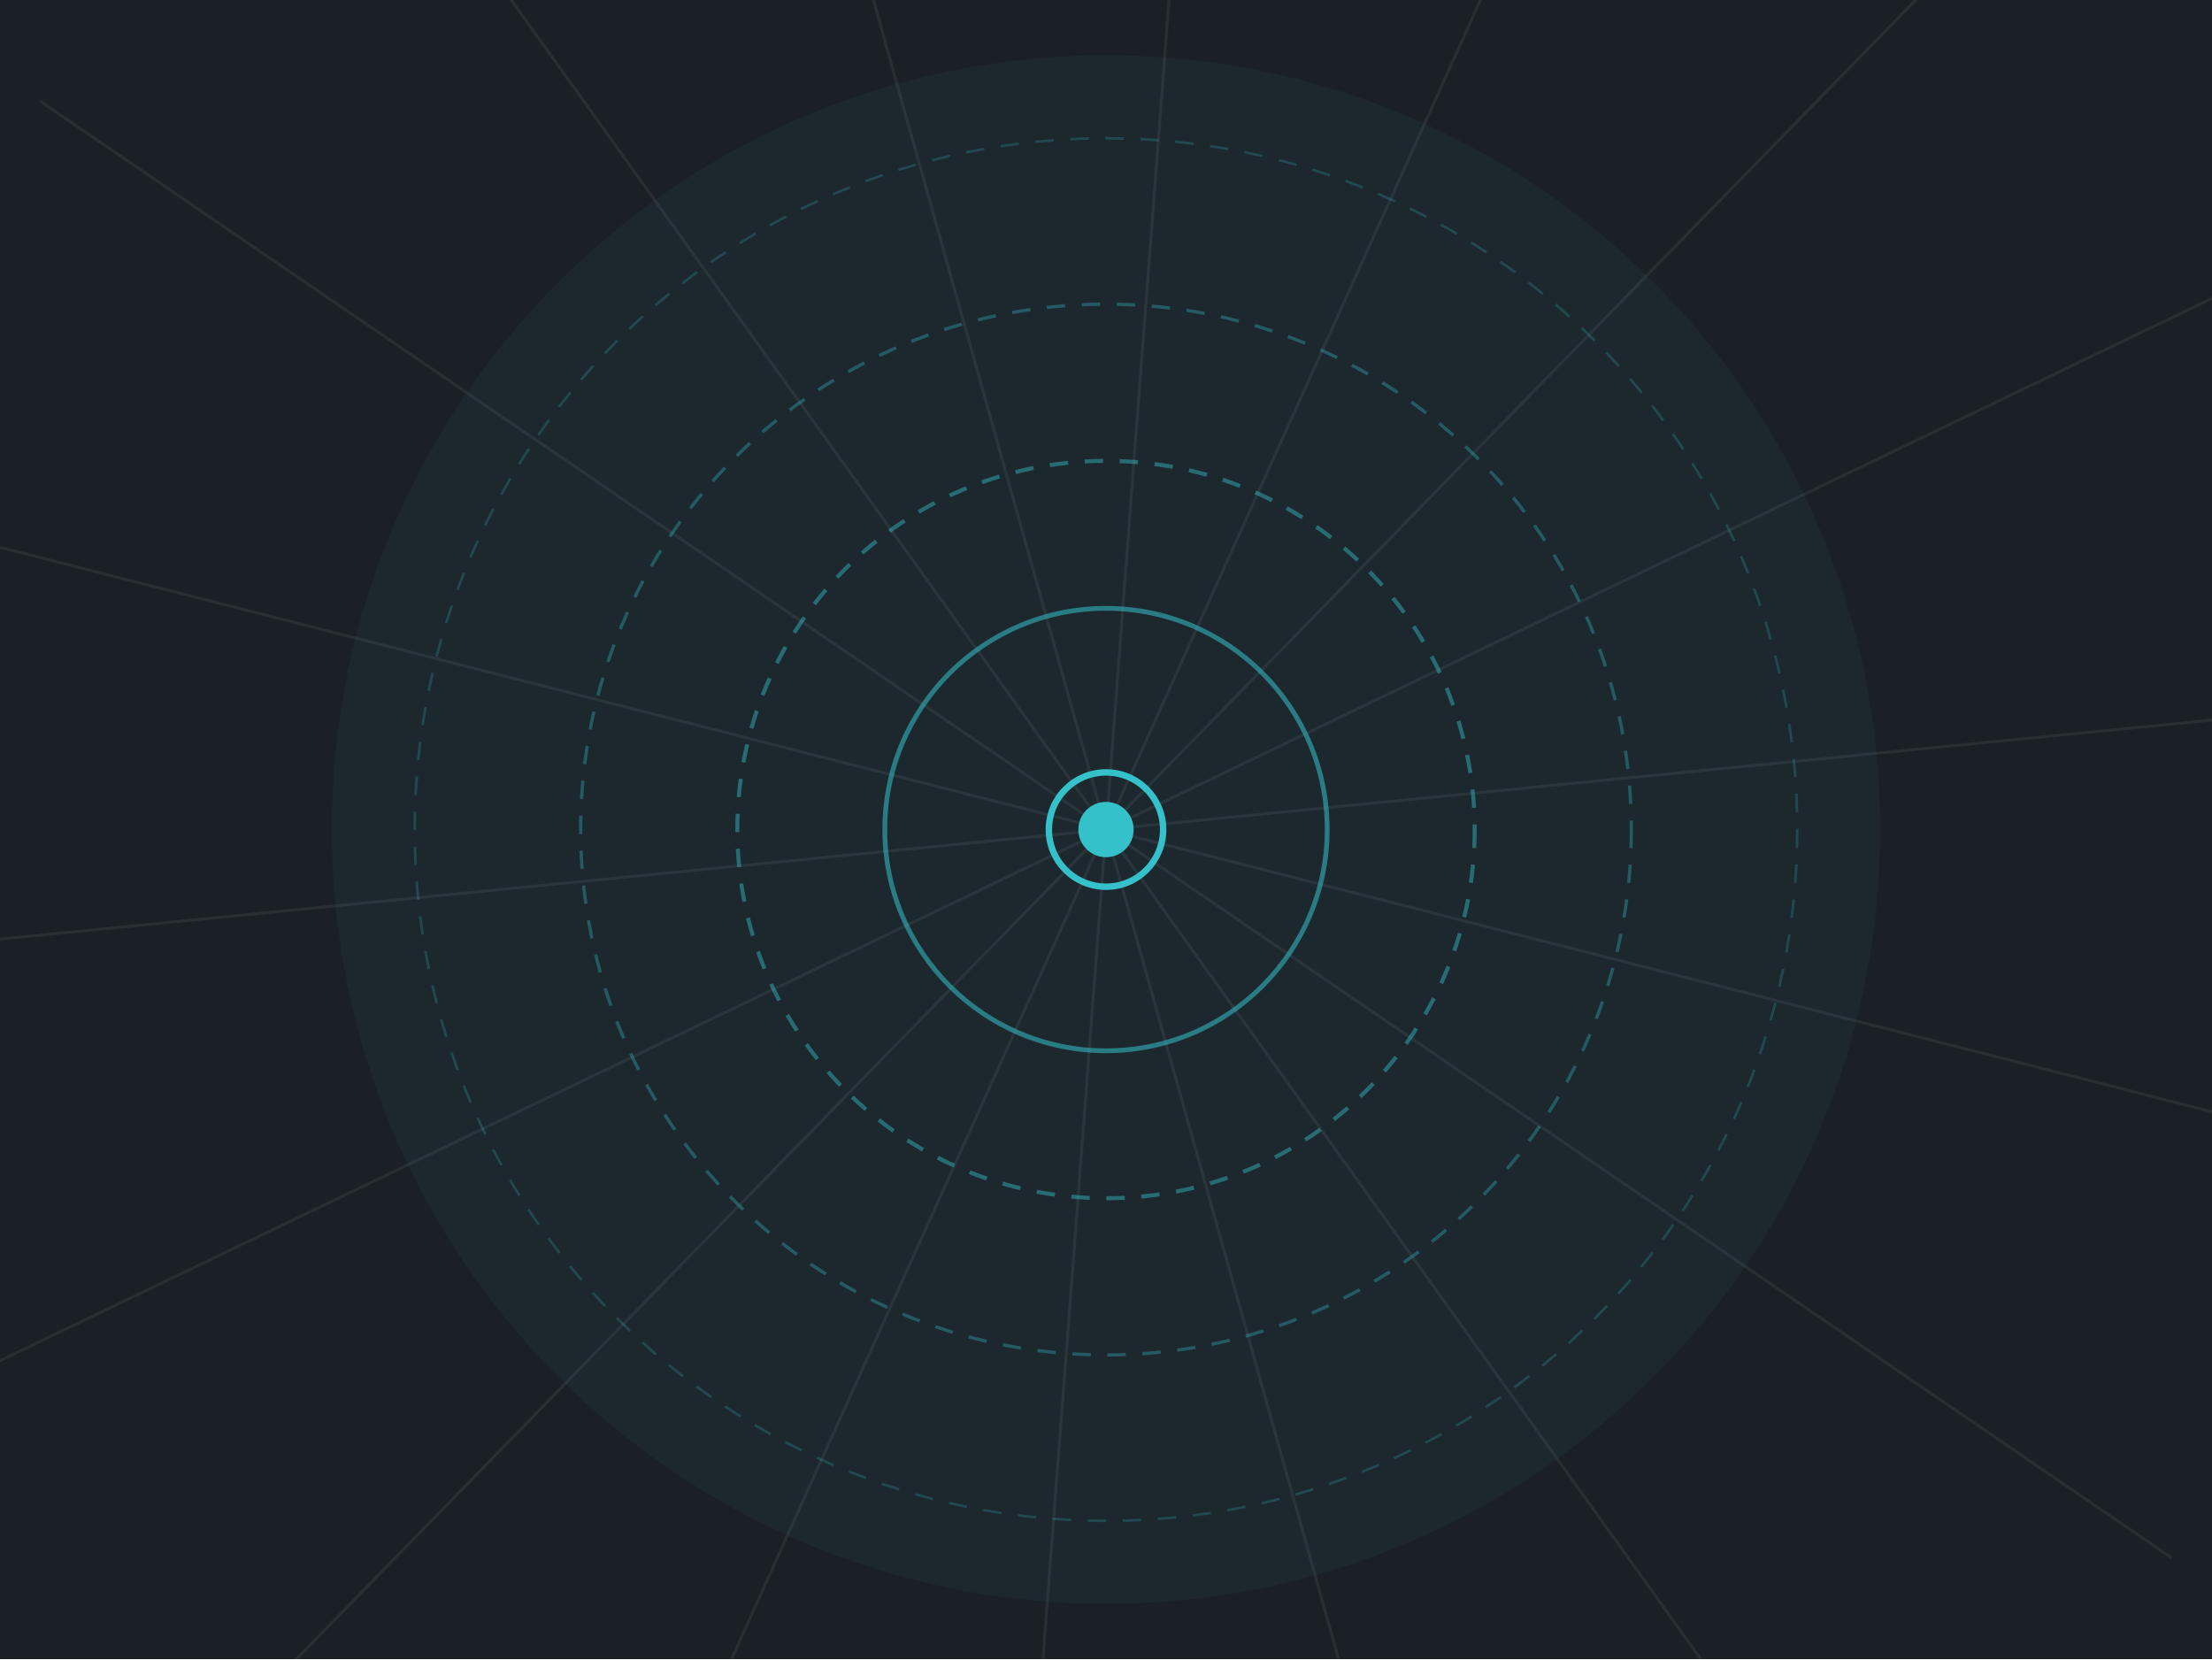
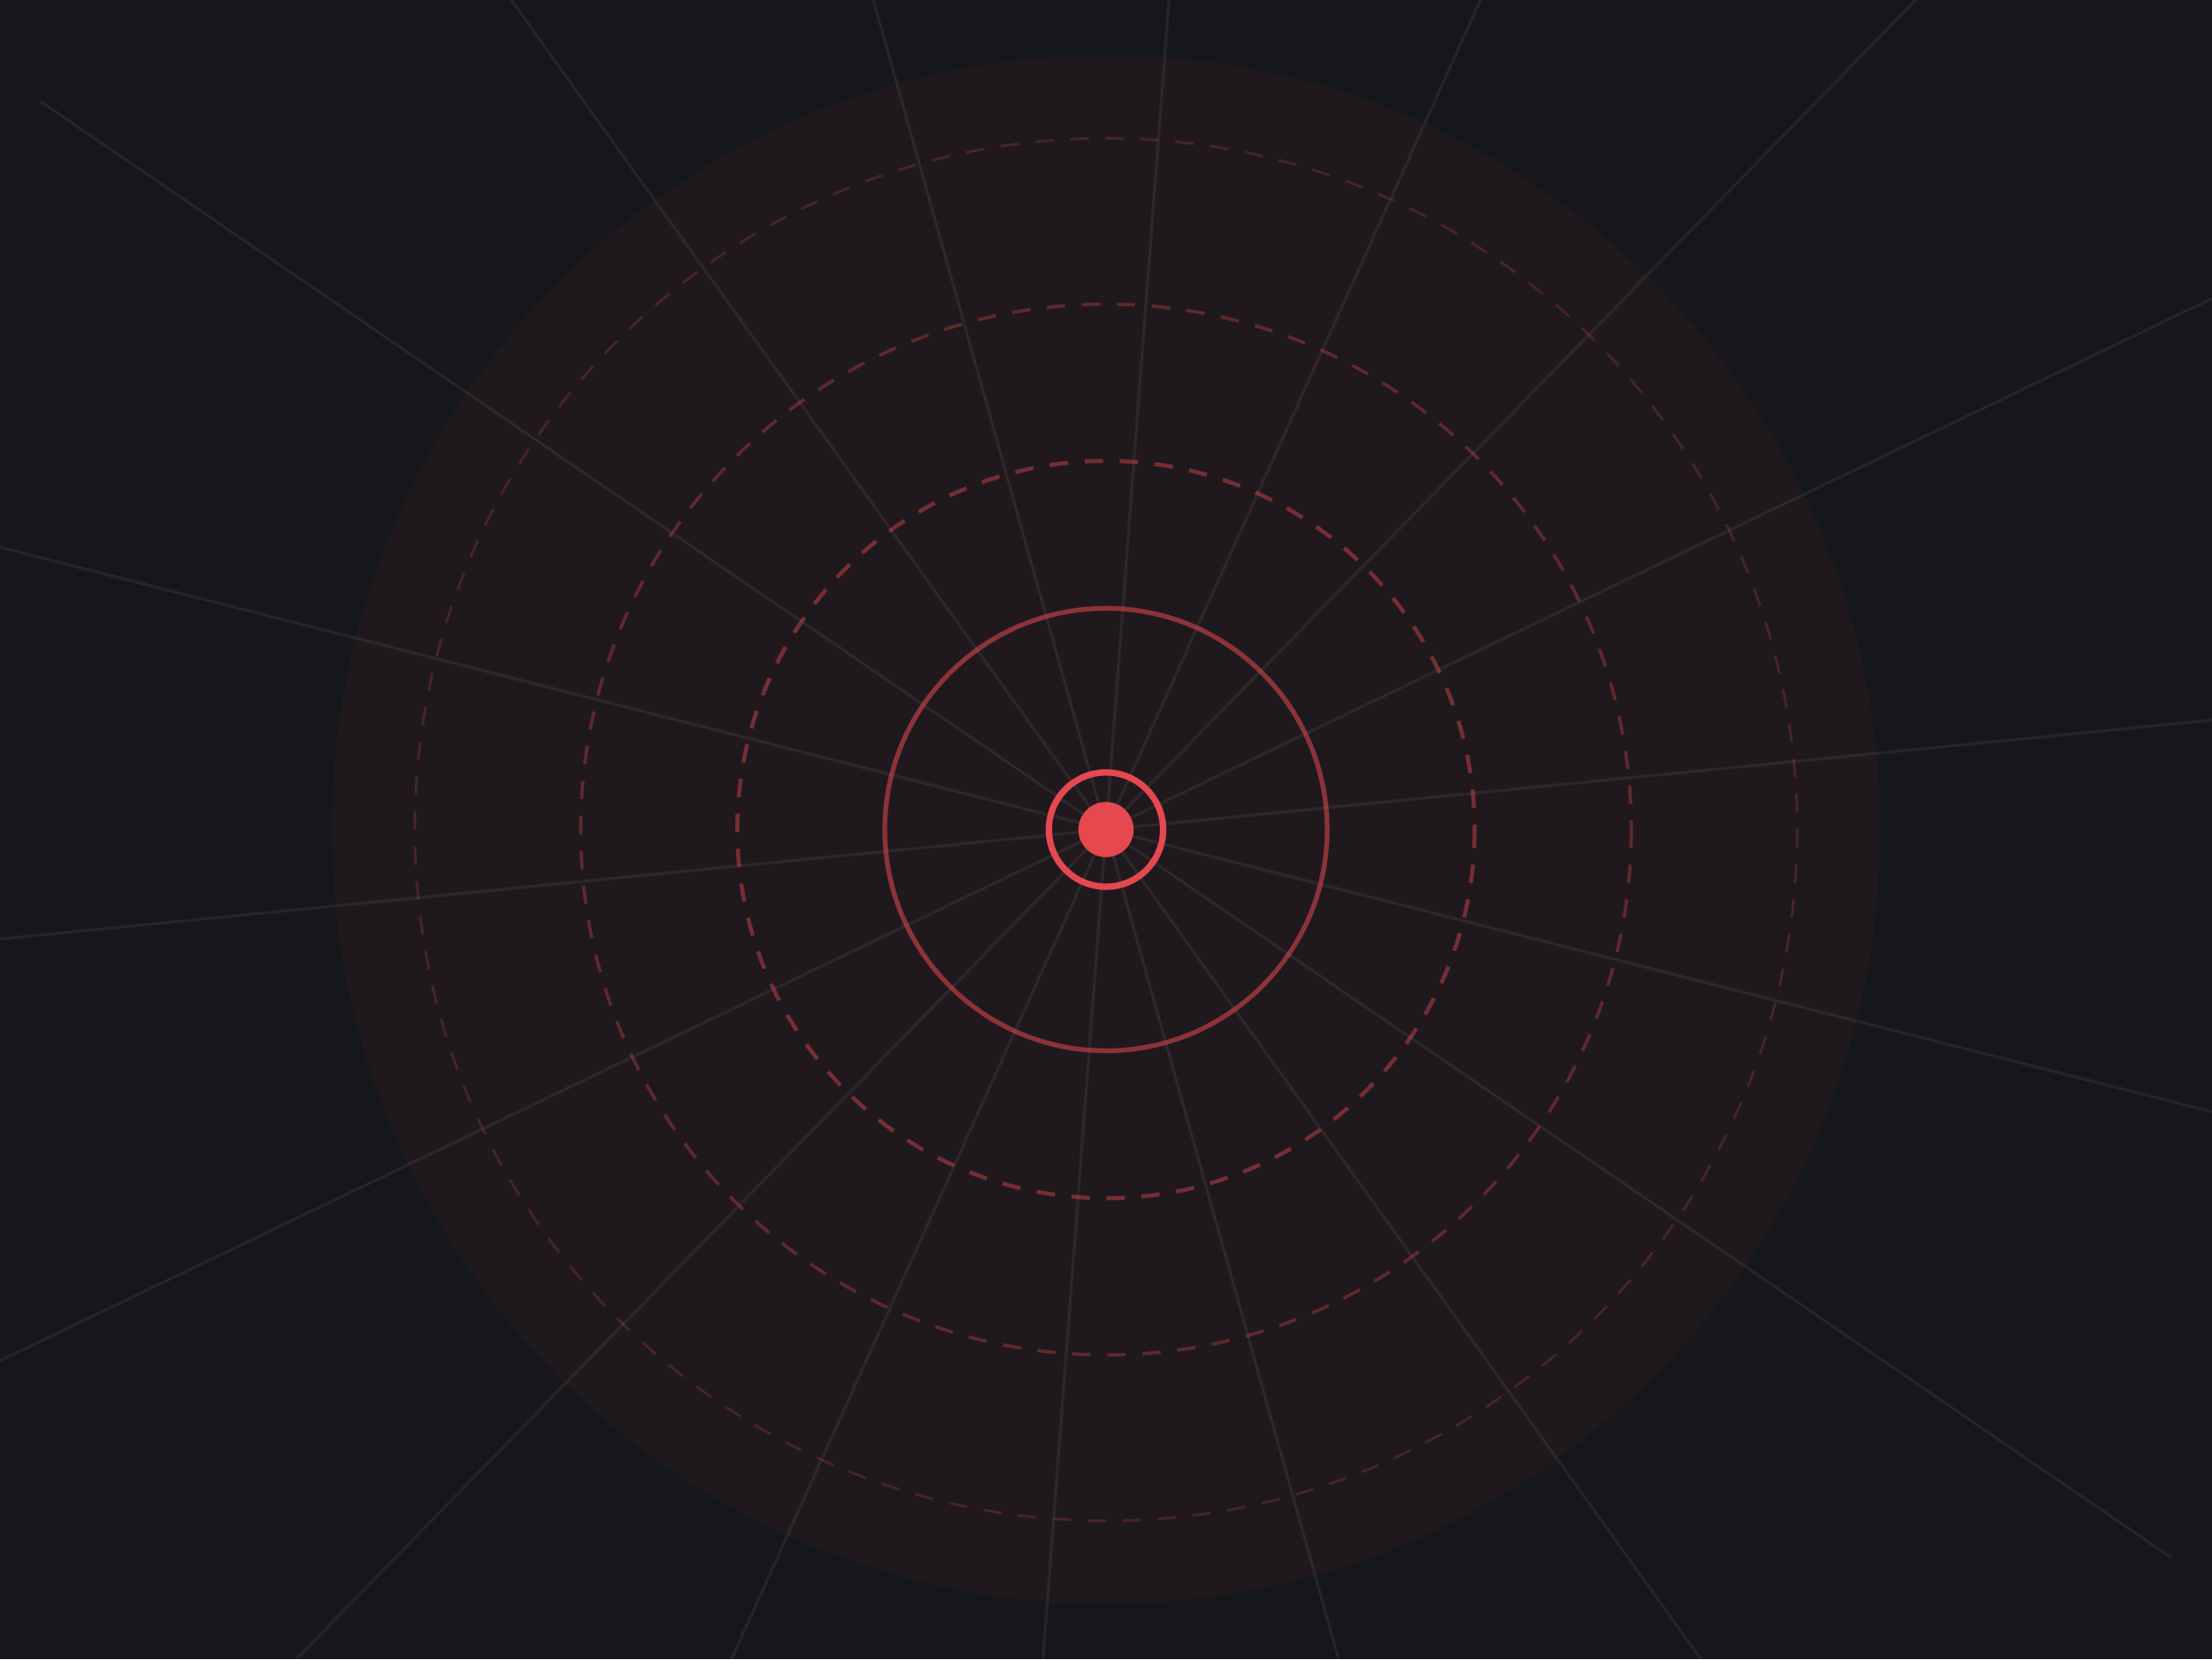
<svg xmlns="http://www.w3.org/2000/svg" viewBox="0 0 1200 900" width="1200" height="900" role="img" aria-label="Service area radius">
  <defs />
  <style>.rg{animation:rg 4.5s ease-out infinite;transform-origin:600px 450px}@keyframes rg{0%{transform:scale(.7);opacity:0}35%{opacity:.55}100%{transform:scale(1.12);opacity:0}}@media (prefers-reduced-motion: reduce){*{animation:none!important}.dw{stroke-dashoffset:0!important}.fin{opacity:1!important}}</style>
-   <rect width="1200" height="900" fill="#1b2026" />
+   <rect width="1200" height="900" fill="#15171a" />
  <line x1="-78" y1="277" x2="1278" y2="623" stroke="#f4f3f0" stroke-width="1.6" opacity="0.07" />
  <line x1="22" y1="55" x2="1178" y2="845" stroke="#f4f3f0" stroke-width="1.6" opacity="0.07" />
  <line x1="192" y1="-119" x2="1008" y2="1019" stroke="#f4f3f0" stroke-width="1.6" opacity="0.07" />
  <line x1="411" y1="-224" x2="789" y2="1124" stroke="#f4f3f0" stroke-width="1.6" opacity="0.07" />
  <line x1="653" y1="-248" x2="547" y2="1148" stroke="#f4f3f0" stroke-width="1.6" opacity="0.07" />
  <line x1="888" y1="-188" x2="312" y2="1088" stroke="#f4f3f0" stroke-width="1.6" opacity="0.07" />
  <line x1="1089" y1="-51" x2="111" y2="951" stroke="#f4f3f0" stroke-width="1.6" opacity="0.07" />
  <line x1="1231" y1="147" x2="-31" y2="753" stroke="#f4f3f0" stroke-width="1.6" opacity="0.07" />
  <line x1="1297" y1="381" x2="-97" y2="519" stroke="#f4f3f0" stroke-width="1.6" opacity="0.07" />
-   <circle cx="600" cy="450" r="420" fill="#35c1ca" opacity="0.05" />
-   <circle class="rg" cx="600" cy="450" r="120" fill="none" stroke="#35c1ca" stroke-width="2.6" opacity="0.55" stroke-dasharray="none" style="animation-delay:0.0s" />
-   <circle class="rg" cx="600" cy="450" r="200" fill="none" stroke="#35c1ca" stroke-width="2.2" opacity="0.44" stroke-dasharray="10 9" style="animation-delay:0.5s" />
-   <circle class="rg" cx="600" cy="450" r="285" fill="none" stroke="#35c1ca" stroke-width="1.8" opacity="0.33" stroke-dasharray="10 9" style="animation-delay:1.0s" />
-   <circle class="rg" cx="600" cy="450" r="375" fill="none" stroke="#35c1ca" stroke-width="1.4" opacity="0.22" stroke-dasharray="10 9" style="animation-delay:1.5s" />
-   <circle cx="600" cy="450" r="15" fill="#35c1ca" />
-   <circle cx="600" cy="450" r="31" fill="none" stroke="#35c1ca" stroke-width="3.5" />
+   <circle cx="600" cy="450" r="420" fill="#e5484f" opacity="0.05" />
+   <circle class="rg" cx="600" cy="450" r="120" fill="none" stroke="#e5484f" stroke-width="2.6" opacity="0.55" stroke-dasharray="none" style="animation-delay:0.0s" />
+   <circle class="rg" cx="600" cy="450" r="200" fill="none" stroke="#e5484f" stroke-width="2.2" opacity="0.44" stroke-dasharray="10 9" style="animation-delay:0.5s" />
+   <circle class="rg" cx="600" cy="450" r="285" fill="none" stroke="#e5484f" stroke-width="1.8" opacity="0.33" stroke-dasharray="10 9" style="animation-delay:1.0s" />
+   <circle class="rg" cx="600" cy="450" r="375" fill="none" stroke="#e5484f" stroke-width="1.4" opacity="0.22" stroke-dasharray="10 9" style="animation-delay:1.5s" />
+   <circle cx="600" cy="450" r="15" fill="#e5484f" />
+   <circle cx="600" cy="450" r="31" fill="none" stroke="#e5484f" stroke-width="3.5" />
</svg>
